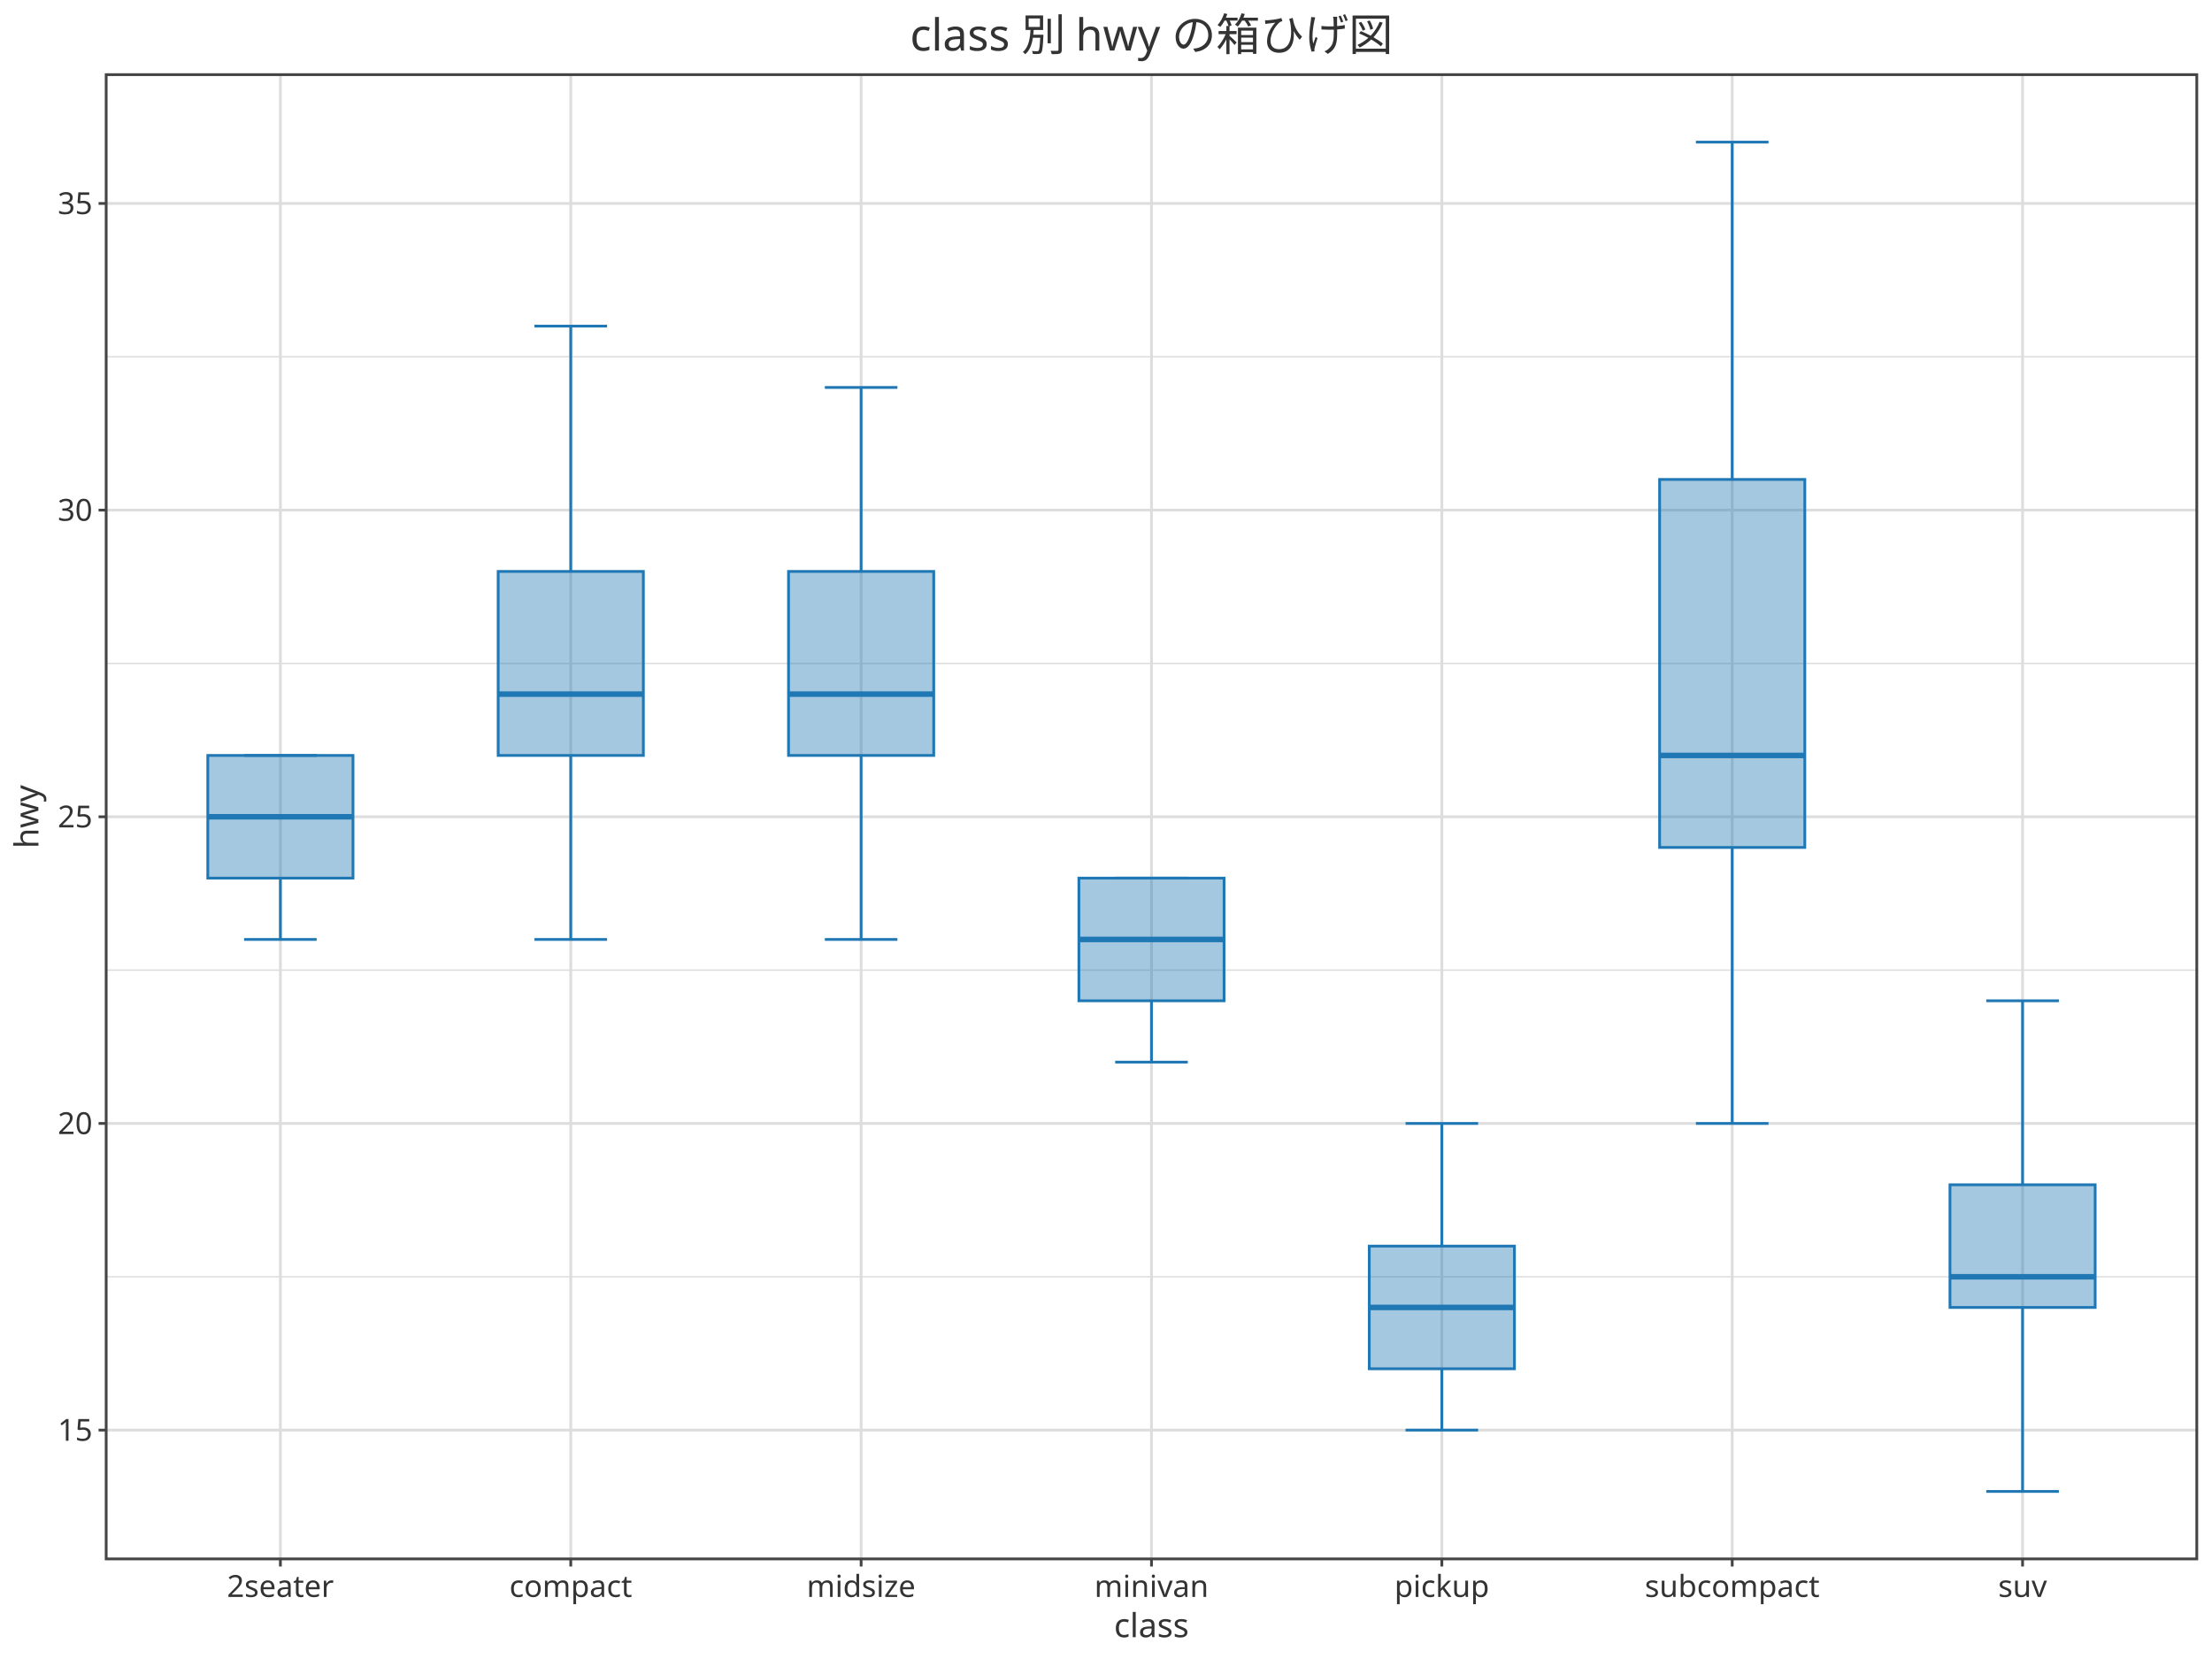
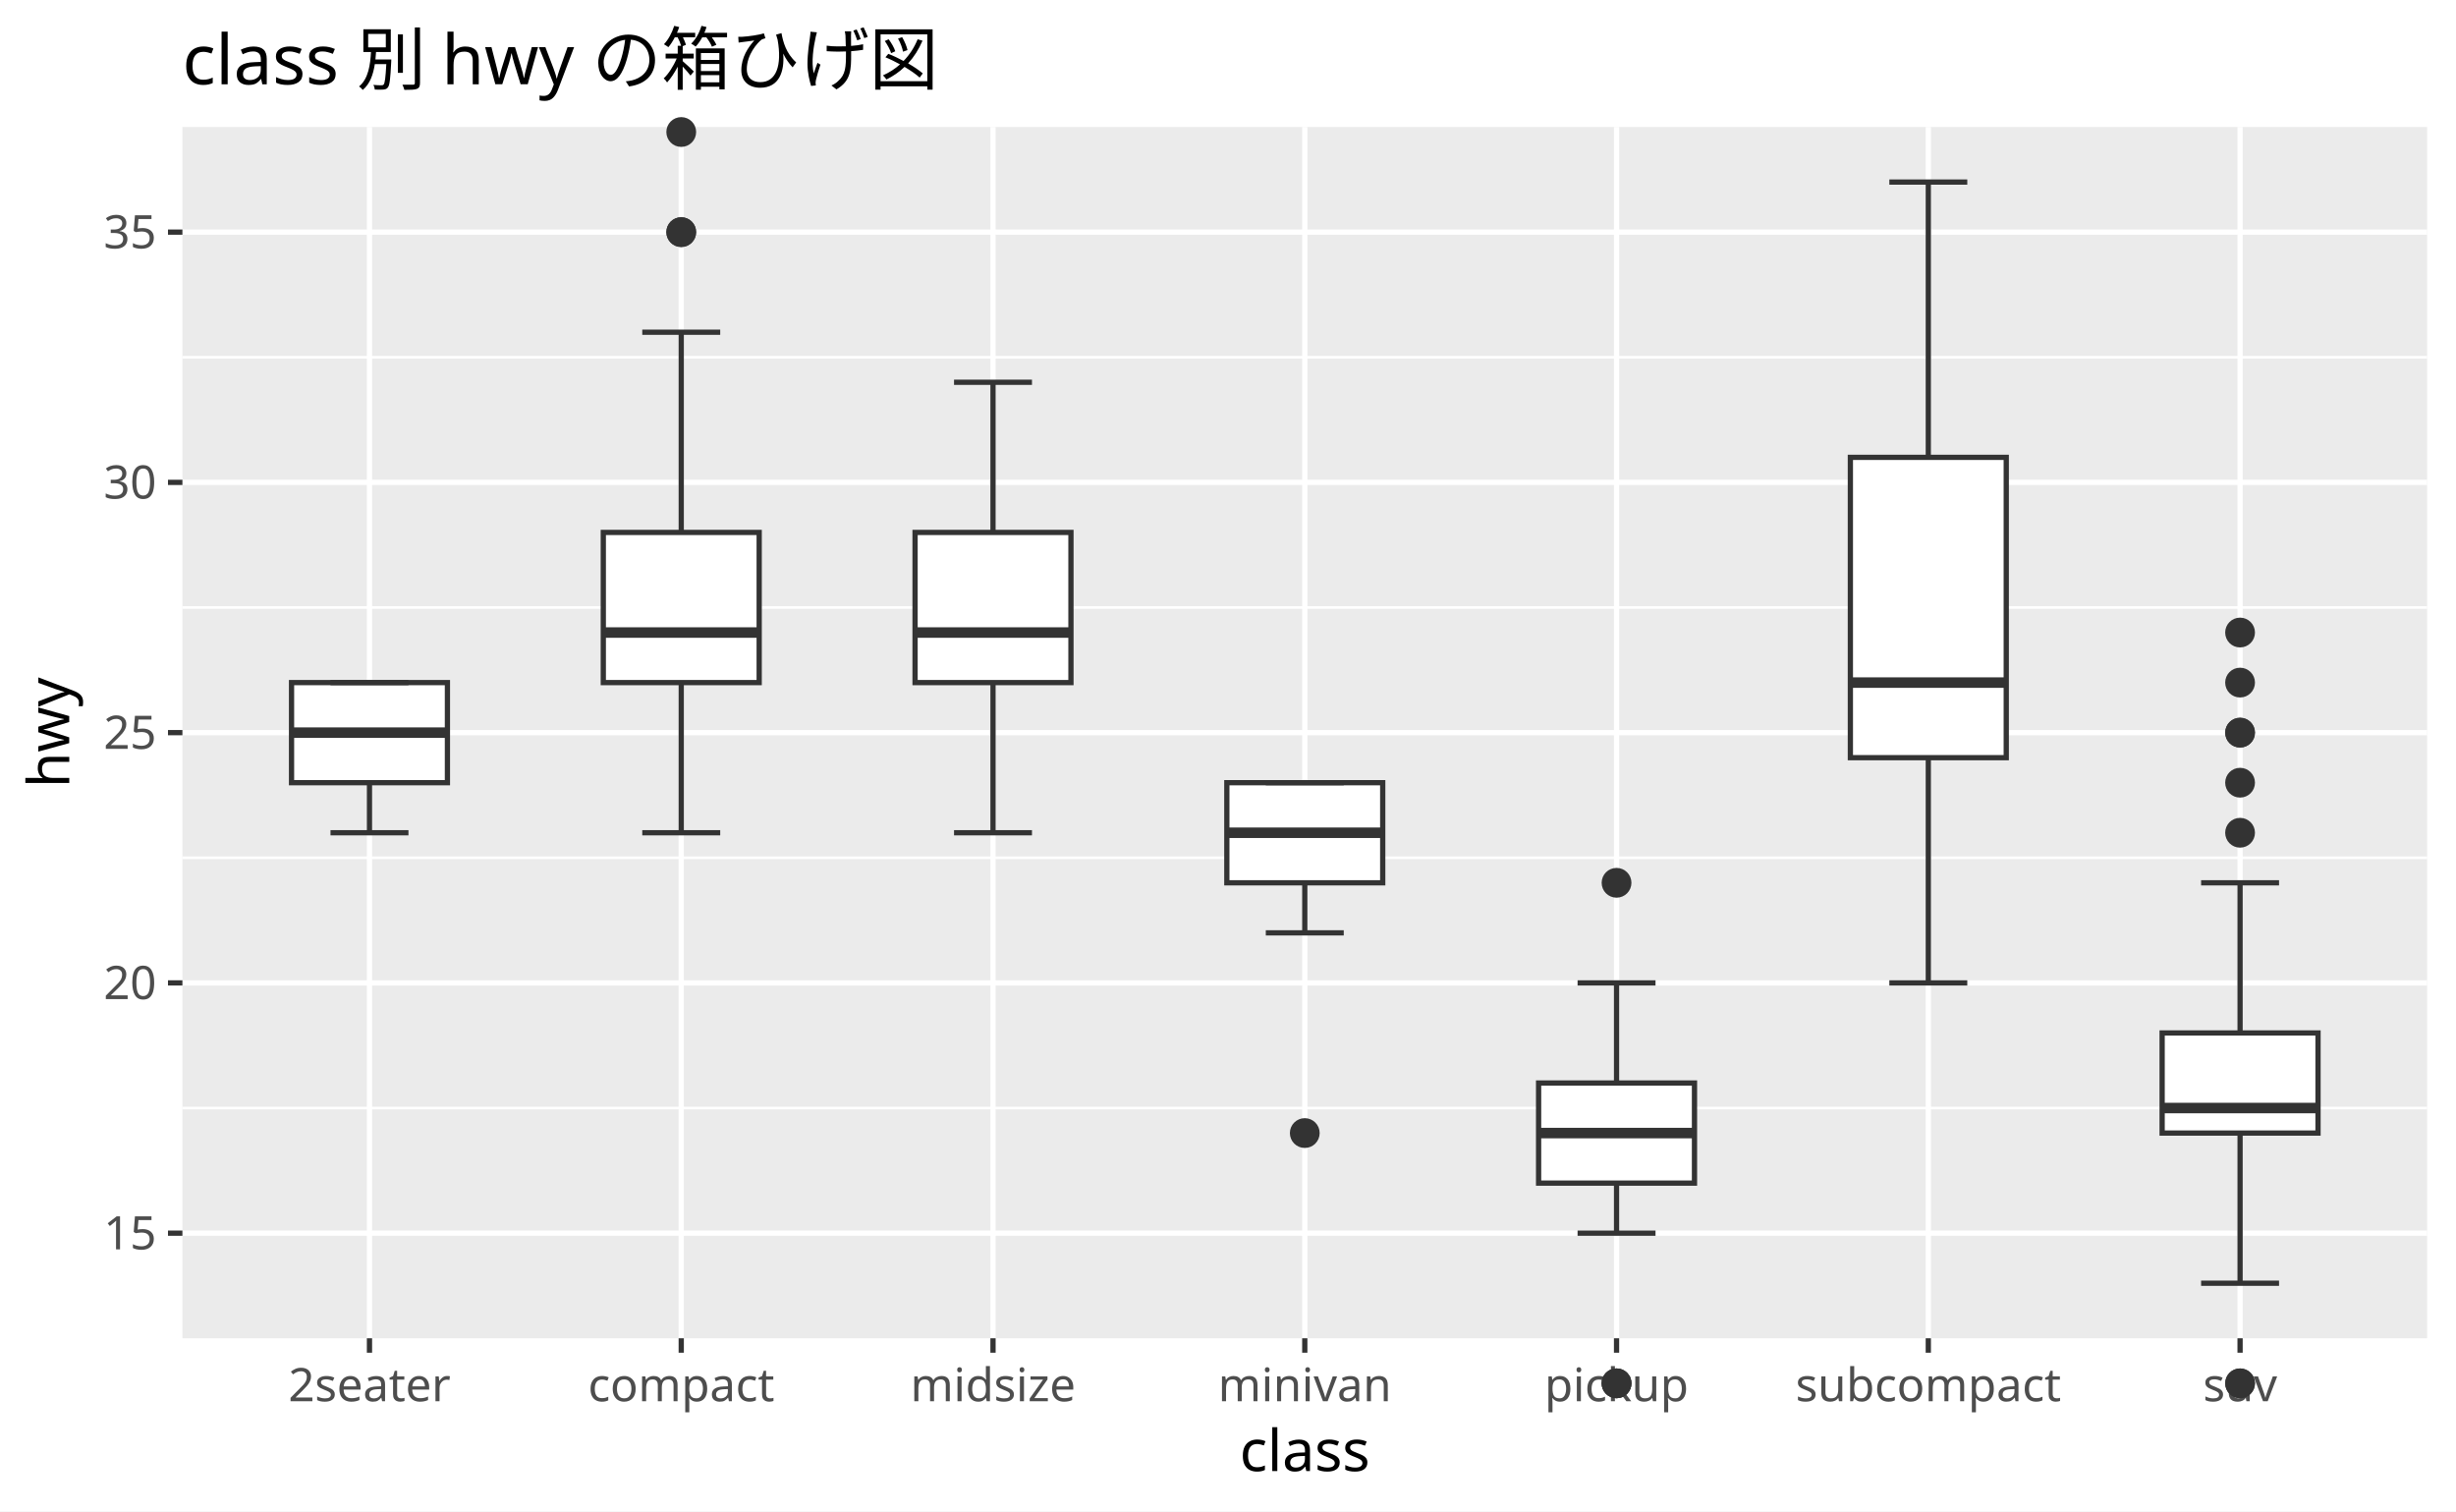
- <svg xmlns="http://www.w3.org/2000/svg" width="800" height="600" viewBox="0 0 800 600">
-   <rect x="0.0" y="0.0" width="800.0" height="600.0" fill="#ffffff" fill-opacity="1.0" stroke="none" />
-   <line x1="101.408" y1="27.0" x2="101.408" y2="563.8" stroke="#dddddd" stroke-width="1.0" />
-   <line x1="206.422" y1="27.0" x2="206.422" y2="563.8" stroke="#dddddd" stroke-width="1.0" />
-   <line x1="311.436" y1="27.0" x2="311.436" y2="563.8" stroke="#dddddd" stroke-width="1.0" />
-   <line x1="416.45" y1="27.0" x2="416.45" y2="563.8" stroke="#dddddd" stroke-width="1.0" />
-   <line x1="521.464" y1="27.0" x2="521.464" y2="563.8" stroke="#dddddd" stroke-width="1.0" />
-   <line x1="626.478" y1="27.0" x2="626.478" y2="563.8" stroke="#dddddd" stroke-width="1.0" />
-   <line x1="731.492" y1="27.0" x2="731.492" y2="563.8" stroke="#dddddd" stroke-width="1.0" />
-   <line x1="38.4" y1="461.764" x2="794.5" y2="461.764" stroke="#dddddd" stroke-width="0.5" />
-   <line x1="38.4" y1="350.855" x2="794.5" y2="350.855" stroke="#dddddd" stroke-width="0.5" />
-   <line x1="38.4" y1="239.945" x2="794.5" y2="239.945" stroke="#dddddd" stroke-width="0.5" />
-   <line x1="38.4" y1="129.036" x2="794.5" y2="129.036" stroke="#dddddd" stroke-width="0.5" />
-   <line x1="38.4" y1="517.218" x2="794.5" y2="517.218" stroke="#dddddd" stroke-width="1.0" />
-   <line x1="38.4" y1="406.309" x2="794.5" y2="406.309" stroke="#dddddd" stroke-width="1.0" />
-   <line x1="38.4" y1="295.4" x2="794.5" y2="295.4" stroke="#dddddd" stroke-width="1.0" />
-   <line x1="38.4" y1="184.491" x2="794.5" y2="184.491" stroke="#dddddd" stroke-width="1.0" />
-   <line x1="38.4" y1="73.582" x2="794.5" y2="73.582" stroke="#dddddd" stroke-width="1.0" />
-   <rect x="38.4" y="27.0" width="756.1" height="536.8" fill="#ffffff" fill-opacity="0.0" stroke="#444444" stroke-width="1.0" />
-   <line x1="101.408" y1="563.8" x2="101.408" y2="566.55" stroke="#444444" stroke-width="1.0" />
-   <text x="101.408" y="577.55" fill="#333333" font-size="11.0" font-family="sans-serif" text-anchor="middle">2seater</text>
-   <line x1="206.422" y1="563.8" x2="206.422" y2="566.55" stroke="#444444" stroke-width="1.0" />
-   <text x="206.422" y="577.55" fill="#333333" font-size="11.0" font-family="sans-serif" text-anchor="middle">compact</text>
-   <line x1="311.436" y1="563.8" x2="311.436" y2="566.55" stroke="#444444" stroke-width="1.0" />
-   <text x="311.436" y="577.55" fill="#333333" font-size="11.0" font-family="sans-serif" text-anchor="middle">midsize</text>
-   <line x1="416.45" y1="563.8" x2="416.45" y2="566.55" stroke="#444444" stroke-width="1.0" />
-   <text x="416.45" y="577.55" fill="#333333" font-size="11.0" font-family="sans-serif" text-anchor="middle">minivan</text>
-   <line x1="521.464" y1="563.8" x2="521.464" y2="566.55" stroke="#444444" stroke-width="1.0" />
-   <text x="521.464" y="577.55" fill="#333333" font-size="11.0" font-family="sans-serif" text-anchor="middle">pickup</text>
-   <line x1="626.478" y1="563.8" x2="626.478" y2="566.55" stroke="#444444" stroke-width="1.0" />
-   <text x="626.478" y="577.55" fill="#333333" font-size="11.0" font-family="sans-serif" text-anchor="middle">subcompact</text>
-   <line x1="731.492" y1="563.8" x2="731.492" y2="566.55" stroke="#444444" stroke-width="1.0" />
-   <text x="731.492" y="577.55" fill="#333333" font-size="11.0" font-family="sans-serif" text-anchor="middle">suv</text>
-   <line x1="38.4" y1="517.218" x2="35.65" y2="517.218" stroke="#444444" stroke-width="1.0" />
-   <text x="33.45" y="521.068" fill="#333333" font-size="11.0" font-family="sans-serif" text-anchor="end">15</text>
-   <line x1="38.4" y1="406.309" x2="35.65" y2="406.309" stroke="#444444" stroke-width="1.0" />
-   <text x="33.45" y="410.159" fill="#333333" font-size="11.0" font-family="sans-serif" text-anchor="end">20</text>
-   <line x1="38.4" y1="295.4" x2="35.65" y2="295.4" stroke="#444444" stroke-width="1.0" />
-   <text x="33.45" y="299.25" fill="#333333" font-size="11.0" font-family="sans-serif" text-anchor="end">25</text>
-   <line x1="38.4" y1="184.491" x2="35.65" y2="184.491" stroke="#444444" stroke-width="1.0" />
-   <text x="33.45" y="188.341" fill="#333333" font-size="11.0" font-family="sans-serif" text-anchor="end">30</text>
-   <line x1="38.4" y1="73.582" x2="35.65" y2="73.582" stroke="#444444" stroke-width="1.0" />
-   <text x="33.45" y="77.432" fill="#333333" font-size="11.0" font-family="sans-serif" text-anchor="end">35</text>
-   <text x="416.45" y="18.3" fill="#333333" font-size="16.0" font-family="sans-serif" text-anchor="middle">class 別 hwy の箱ひげ図</text>
-   <text x="416.45" y="592.1" fill="#333333" font-size="12.0" font-family="sans-serif" text-anchor="middle">class</text>
-   <text x="13.9" y="295.4" fill="#333333" font-size="12.0" font-family="sans-serif" text-anchor="middle" transform="rotate(-90.0 13.9 295.4)">hwy</text>
-   <rect x="75.155" y="273.218" width="52.507" height="44.364" fill="#1f77b4" fill-opacity="0.4" stroke="#1f77b4" stroke-width="1.0" />
-   <line x1="75.155" y1="295.4" x2="127.662" y2="295.4" stroke="#1f77b4" stroke-width="2.0" />
-   <line x1="101.408" y1="317.582" x2="101.408" y2="339.764" stroke="#1f77b4" stroke-width="1.0" />
-   <line x1="101.408" y1="273.218" x2="101.408" y2="273.218" stroke="#1f77b4" stroke-width="1.0" />
-   <line x1="88.282" y1="339.764" x2="114.535" y2="339.764" stroke="#1f77b4" stroke-width="1.0" />
-   <line x1="88.282" y1="273.218" x2="114.535" y2="273.218" stroke="#1f77b4" stroke-width="1.0" />
-   <rect x="180.169" y="206.673" width="52.507" height="66.545" fill="#1f77b4" fill-opacity="0.4" stroke="#1f77b4" stroke-width="1.0" />
-   <line x1="180.169" y1="251.036" x2="232.676" y2="251.036" stroke="#1f77b4" stroke-width="2.0" />
-   <line x1="206.422" y1="273.218" x2="206.422" y2="339.764" stroke="#1f77b4" stroke-width="1.0" />
-   <line x1="206.422" y1="206.673" x2="206.422" y2="117.945" stroke="#1f77b4" stroke-width="1.0" />
-   <line x1="193.295" y1="339.764" x2="219.549" y2="339.764" stroke="#1f77b4" stroke-width="1.0" />
-   <line x1="193.295" y1="117.945" x2="219.549" y2="117.945" stroke="#1f77b4" stroke-width="1.0" />
-   <rect x="285.183" y="206.673" width="52.507" height="66.545" fill="#1f77b4" fill-opacity="0.4" stroke="#1f77b4" stroke-width="1.0" />
-   <line x1="285.183" y1="251.036" x2="337.69" y2="251.036" stroke="#1f77b4" stroke-width="2.0" />
-   <line x1="311.436" y1="273.218" x2="311.436" y2="339.764" stroke="#1f77b4" stroke-width="1.0" />
-   <line x1="311.436" y1="206.673" x2="311.436" y2="140.127" stroke="#1f77b4" stroke-width="1.0" />
-   <line x1="298.309" y1="339.764" x2="324.563" y2="339.764" stroke="#1f77b4" stroke-width="1.0" />
-   <line x1="298.309" y1="140.127" x2="324.563" y2="140.127" stroke="#1f77b4" stroke-width="1.0" />
-   <rect x="390.197" y="317.582" width="52.507" height="44.364" fill="#1f77b4" fill-opacity="0.4" stroke="#1f77b4" stroke-width="1.0" />
-   <line x1="390.197" y1="339.764" x2="442.703" y2="339.764" stroke="#1f77b4" stroke-width="2.0" />
-   <line x1="416.45" y1="361.945" x2="416.45" y2="384.127" stroke="#1f77b4" stroke-width="1.0" />
-   <line x1="416.45" y1="317.582" x2="416.45" y2="317.582" stroke="#1f77b4" stroke-width="1.0" />
-   <line x1="403.323" y1="384.127" x2="429.577" y2="384.127" stroke="#1f77b4" stroke-width="1.0" />
-   <line x1="403.323" y1="317.582" x2="429.577" y2="317.582" stroke="#1f77b4" stroke-width="1.0" />
-   <rect x="495.21" y="450.673" width="52.507" height="44.364" fill="#1f77b4" fill-opacity="0.4" stroke="#1f77b4" stroke-width="1.0" />
-   <line x1="495.21" y1="472.855" x2="547.717" y2="472.855" stroke="#1f77b4" stroke-width="2.0" />
-   <line x1="521.464" y1="495.036" x2="521.464" y2="517.218" stroke="#1f77b4" stroke-width="1.0" />
-   <line x1="521.464" y1="450.673" x2="521.464" y2="406.309" stroke="#1f77b4" stroke-width="1.0" />
-   <line x1="508.337" y1="517.218" x2="534.591" y2="517.218" stroke="#1f77b4" stroke-width="1.0" />
-   <line x1="508.337" y1="406.309" x2="534.591" y2="406.309" stroke="#1f77b4" stroke-width="1.0" />
-   <rect x="600.224" y="173.4" width="52.507" height="133.091" fill="#1f77b4" fill-opacity="0.4" stroke="#1f77b4" stroke-width="1.0" />
-   <line x1="600.224" y1="273.218" x2="652.731" y2="273.218" stroke="#1f77b4" stroke-width="2.0" />
-   <line x1="626.478" y1="306.491" x2="626.478" y2="406.309" stroke="#1f77b4" stroke-width="1.0" />
-   <line x1="626.478" y1="173.4" x2="626.478" y2="51.4" stroke="#1f77b4" stroke-width="1.0" />
-   <line x1="613.351" y1="406.309" x2="639.605" y2="406.309" stroke="#1f77b4" stroke-width="1.0" />
-   <line x1="613.351" y1="51.4" x2="639.605" y2="51.4" stroke="#1f77b4" stroke-width="1.0" />
-   <rect x="705.238" y="428.491" width="52.507" height="44.364" fill="#1f77b4" fill-opacity="0.4" stroke="#1f77b4" stroke-width="1.0" />
-   <line x1="705.238" y1="461.764" x2="757.745" y2="461.764" stroke="#1f77b4" stroke-width="2.0" />
-   <line x1="731.492" y1="472.855" x2="731.492" y2="539.4" stroke="#1f77b4" stroke-width="1.0" />
-   <line x1="731.492" y1="428.491" x2="731.492" y2="361.945" stroke="#1f77b4" stroke-width="1.0" />
-   <line x1="718.365" y1="539.4" x2="744.618" y2="539.4" stroke="#1f77b4" stroke-width="1.0" />
-   <line x1="718.365" y1="361.945" x2="744.618" y2="361.945" stroke="#1f77b4" stroke-width="1.0" />
+ <svg xmlns="http://www.w3.org/2000/svg" width="624" height="384" viewBox="0 0 624 384">
+   <rect x="0.0" y="0.0" width="624.0" height="384.0" fill="#ffffff" fill-opacity="1.0" stroke="none" />
+   <rect x="46.347" y="32.267" width="570.32" height="307.733" fill="#ebebeb" fill-opacity="1.0" stroke="none" />
+   <line x1="93.873" y1="32.267" x2="93.873" y2="340.0" stroke="#ffffff" stroke-width="1.333" />
+   <line x1="173.084" y1="32.267" x2="173.084" y2="340.0" stroke="#ffffff" stroke-width="1.333" />
+   <line x1="252.296" y1="32.267" x2="252.296" y2="340.0" stroke="#ffffff" stroke-width="1.333" />
+   <line x1="331.507" y1="32.267" x2="331.507" y2="340.0" stroke="#ffffff" stroke-width="1.333" />
+   <line x1="410.718" y1="32.267" x2="410.718" y2="340.0" stroke="#ffffff" stroke-width="1.333" />
+   <line x1="489.929" y1="32.267" x2="489.929" y2="340.0" stroke="#ffffff" stroke-width="1.333" />
+   <line x1="569.14" y1="32.267" x2="569.14" y2="340.0" stroke="#ffffff" stroke-width="1.333" />
+   <line x1="46.347" y1="281.505" x2="616.667" y2="281.505" stroke="#ffffff" stroke-width="0.667" />
+   <line x1="46.347" y1="217.924" x2="616.667" y2="217.924" stroke="#ffffff" stroke-width="0.667" />
+   <line x1="46.347" y1="154.343" x2="616.667" y2="154.343" stroke="#ffffff" stroke-width="0.667" />
+   <line x1="46.347" y1="90.761" x2="616.667" y2="90.761" stroke="#ffffff" stroke-width="0.667" />
+   <line x1="46.347" y1="313.296" x2="616.667" y2="313.296" stroke="#ffffff" stroke-width="1.333" />
+   <line x1="46.347" y1="249.715" x2="616.667" y2="249.715" stroke="#ffffff" stroke-width="1.333" />
+   <line x1="46.347" y1="186.133" x2="616.667" y2="186.133" stroke="#ffffff" stroke-width="1.333" />
+   <line x1="46.347" y1="122.552" x2="616.667" y2="122.552" stroke="#ffffff" stroke-width="1.333" />
+   <line x1="46.347" y1="58.971" x2="616.667" y2="58.971" stroke="#ffffff" stroke-width="1.333" />
+   <line x1="93.873" y1="340.0" x2="93.873" y2="343.667" stroke="#333333" stroke-width="1.333" />
+   <text x="93.873" y="355.987" fill="#4d4d4d" font-size="11.733" font-family="sans-serif" text-anchor="middle">2seater</text>
+   <line x1="173.084" y1="340.0" x2="173.084" y2="343.667" stroke="#333333" stroke-width="1.333" />
+   <text x="173.084" y="355.987" fill="#4d4d4d" font-size="11.733" font-family="sans-serif" text-anchor="middle">compact</text>
+   <line x1="252.296" y1="340.0" x2="252.296" y2="343.667" stroke="#333333" stroke-width="1.333" />
+   <text x="252.296" y="355.987" fill="#4d4d4d" font-size="11.733" font-family="sans-serif" text-anchor="middle">midsize</text>
+   <line x1="331.507" y1="340.0" x2="331.507" y2="343.667" stroke="#333333" stroke-width="1.333" />
+   <text x="331.507" y="355.987" fill="#4d4d4d" font-size="11.733" font-family="sans-serif" text-anchor="middle">minivan</text>
+   <line x1="410.718" y1="340.0" x2="410.718" y2="343.667" stroke="#333333" stroke-width="1.333" />
+   <text x="410.718" y="355.987" fill="#4d4d4d" font-size="11.733" font-family="sans-serif" text-anchor="middle">pickup</text>
+   <line x1="489.929" y1="340.0" x2="489.929" y2="343.667" stroke="#333333" stroke-width="1.333" />
+   <text x="489.929" y="355.987" fill="#4d4d4d" font-size="11.733" font-family="sans-serif" text-anchor="middle">subcompact</text>
+   <line x1="569.14" y1="340.0" x2="569.14" y2="343.667" stroke="#333333" stroke-width="1.333" />
+   <text x="569.14" y="355.987" fill="#4d4d4d" font-size="11.733" font-family="sans-serif" text-anchor="middle">suv</text>
+   <line x1="46.347" y1="313.296" x2="42.68" y2="313.296" stroke="#333333" stroke-width="1.333" />
+   <text x="39.747" y="317.403" fill="#4d4d4d" font-size="11.733" font-family="sans-serif" text-anchor="end">15</text>
+   <line x1="46.347" y1="249.715" x2="42.68" y2="249.715" stroke="#333333" stroke-width="1.333" />
+   <text x="39.747" y="253.821" fill="#4d4d4d" font-size="11.733" font-family="sans-serif" text-anchor="end">20</text>
+   <line x1="46.347" y1="186.133" x2="42.68" y2="186.133" stroke="#333333" stroke-width="1.333" />
+   <text x="39.747" y="190.24" fill="#4d4d4d" font-size="11.733" font-family="sans-serif" text-anchor="end">25</text>
+   <line x1="46.347" y1="122.552" x2="42.68" y2="122.552" stroke="#333333" stroke-width="1.333" />
+   <text x="39.747" y="126.659" fill="#4d4d4d" font-size="11.733" font-family="sans-serif" text-anchor="end">30</text>
+   <line x1="46.347" y1="58.971" x2="42.68" y2="58.971" stroke="#333333" stroke-width="1.333" />
+   <text x="39.747" y="63.077" fill="#4d4d4d" font-size="11.733" font-family="sans-serif" text-anchor="end">35</text>
+   <text x="46.347" y="21.413" fill="#000000" font-size="17.6" font-family="sans-serif" text-anchor="start">class 別 hwy の箱ひげ図</text>
+   <text x="331.507" y="373.733" fill="#000000" font-size="14.667" font-family="sans-serif" text-anchor="middle">class</text>
+   <text x="17.6" y="186.133" fill="#000000" font-size="14.667" font-family="sans-serif" text-anchor="middle" transform="rotate(-90.0 17.6 186.1333)">hwy</text>
+   <rect x="74.071" y="173.417" width="39.606" height="25.433" fill="#ffffff" fill-opacity="1.0" stroke="#333333" stroke-width="1.333" />
+   <line x1="74.071" y1="186.133" x2="113.676" y2="186.133" stroke="#333333" stroke-width="2.667" />
+   <line x1="93.873" y1="198.85" x2="93.873" y2="211.566" stroke="#333333" stroke-width="1.333" />
+   <line x1="93.873" y1="173.417" x2="93.873" y2="173.417" stroke="#333333" stroke-width="1.333" />
+   <line x1="83.972" y1="211.566" x2="103.775" y2="211.566" stroke="#333333" stroke-width="1.333" />
+   <line x1="83.972" y1="173.417" x2="103.775" y2="173.417" stroke="#333333" stroke-width="1.333" />
+   <rect x="153.282" y="135.268" width="39.606" height="38.149" fill="#ffffff" fill-opacity="1.0" stroke="#333333" stroke-width="1.333" />
+   <line x1="153.282" y1="160.701" x2="192.887" y2="160.701" stroke="#333333" stroke-width="2.667" />
+   <line x1="173.084" y1="173.417" x2="173.084" y2="211.566" stroke="#333333" stroke-width="1.333" />
+   <line x1="173.084" y1="135.268" x2="173.084" y2="84.403" stroke="#333333" stroke-width="1.333" />
+   <line x1="163.183" y1="211.566" x2="182.986" y2="211.566" stroke="#333333" stroke-width="1.333" />
+   <line x1="163.183" y1="84.403" x2="182.986" y2="84.403" stroke="#333333" stroke-width="1.333" />
+   <circle cx="173.084" cy="58.971" r="3.118" fill="#333333" fill-opacity="1.0" stroke="#333333" stroke-width="1.333" />
+   <circle cx="173.084" cy="58.971" r="3.118" fill="#333333" fill-opacity="1.0" stroke="#333333" stroke-width="1.333" />
+   <circle cx="173.084" cy="33.538" r="3.118" fill="#333333" fill-opacity="1.0" stroke="#333333" stroke-width="1.333" />
+   <circle cx="173.084" cy="-55.475" r="3.118" fill="#333333" fill-opacity="1.0" stroke="#333333" stroke-width="1.333" />
+   <rect x="232.493" y="135.268" width="39.606" height="38.149" fill="#ffffff" fill-opacity="1.0" stroke="#333333" stroke-width="1.333" />
+   <line x1="232.493" y1="160.701" x2="272.098" y2="160.701" stroke="#333333" stroke-width="2.667" />
+   <line x1="252.296" y1="173.417" x2="252.296" y2="211.566" stroke="#333333" stroke-width="1.333" />
+   <line x1="252.296" y1="135.268" x2="252.296" y2="97.12" stroke="#333333" stroke-width="1.333" />
+   <line x1="242.394" y1="211.566" x2="262.197" y2="211.566" stroke="#333333" stroke-width="1.333" />
+   <line x1="242.394" y1="97.12" x2="262.197" y2="97.12" stroke="#333333" stroke-width="1.333" />
+   <rect x="311.704" y="198.85" width="39.606" height="25.433" fill="#ffffff" fill-opacity="1.0" stroke="#333333" stroke-width="1.333" />
+   <line x1="311.704" y1="211.566" x2="351.309" y2="211.566" stroke="#333333" stroke-width="2.667" />
+   <line x1="331.507" y1="224.282" x2="331.507" y2="236.998" stroke="#333333" stroke-width="1.333" />
+   <line x1="331.507" y1="198.85" x2="331.507" y2="198.85" stroke="#333333" stroke-width="1.333" />
+   <line x1="321.605" y1="236.998" x2="341.408" y2="236.998" stroke="#333333" stroke-width="1.333" />
+   <line x1="321.605" y1="198.85" x2="341.408" y2="198.85" stroke="#333333" stroke-width="1.333" />
+   <circle cx="331.507" cy="287.863" r="3.118" fill="#333333" fill-opacity="1.0" stroke="#333333" stroke-width="1.333" />
+   <rect x="390.915" y="275.147" width="39.606" height="25.433" fill="#ffffff" fill-opacity="1.0" stroke="#333333" stroke-width="1.333" />
+   <line x1="390.915" y1="287.863" x2="430.521" y2="287.863" stroke="#333333" stroke-width="2.667" />
+   <line x1="410.718" y1="300.58" x2="410.718" y2="313.296" stroke="#333333" stroke-width="1.333" />
+   <line x1="410.718" y1="275.147" x2="410.718" y2="249.715" stroke="#333333" stroke-width="1.333" />
+   <line x1="400.816" y1="313.296" x2="420.619" y2="313.296" stroke="#333333" stroke-width="1.333" />
+   <line x1="400.816" y1="249.715" x2="420.619" y2="249.715" stroke="#333333" stroke-width="1.333" />
+   <circle cx="410.718" cy="351.445" r="3.118" fill="#333333" fill-opacity="1.0" stroke="#333333" stroke-width="1.333" />
+   <circle cx="410.718" cy="351.445" r="3.118" fill="#333333" fill-opacity="1.0" stroke="#333333" stroke-width="1.333" />
+   <circle cx="410.718" cy="351.445" r="3.118" fill="#333333" fill-opacity="1.0" stroke="#333333" stroke-width="1.333" />
+   <circle cx="410.718" cy="224.282" r="3.118" fill="#333333" fill-opacity="1.0" stroke="#333333" stroke-width="1.333" />
+   <rect x="470.126" y="116.194" width="39.606" height="76.298" fill="#ffffff" fill-opacity="1.0" stroke="#333333" stroke-width="1.333" />
+   <line x1="470.126" y1="173.417" x2="509.732" y2="173.417" stroke="#333333" stroke-width="2.667" />
+   <line x1="489.929" y1="192.491" x2="489.929" y2="249.715" stroke="#333333" stroke-width="1.333" />
+   <line x1="489.929" y1="116.194" x2="489.929" y2="46.255" stroke="#333333" stroke-width="1.333" />
+   <line x1="480.027" y1="249.715" x2="499.83" y2="249.715" stroke="#333333" stroke-width="1.333" />
+   <line x1="480.027" y1="46.255" x2="499.83" y2="46.255" stroke="#333333" stroke-width="1.333" />
+   <circle cx="489.929" cy="-17.327" r="3.118" fill="#333333" fill-opacity="1.0" stroke="#333333" stroke-width="1.333" />
+   <circle cx="489.929" cy="-55.475" r="3.118" fill="#333333" fill-opacity="1.0" stroke="#333333" stroke-width="1.333" />
+   <rect x="549.337" y="262.431" width="39.606" height="25.433" fill="#ffffff" fill-opacity="1.0" stroke="#333333" stroke-width="1.333" />
+   <line x1="549.337" y1="281.505" x2="588.943" y2="281.505" stroke="#333333" stroke-width="2.667" />
+   <line x1="569.14" y1="287.863" x2="569.14" y2="326.012" stroke="#333333" stroke-width="1.333" />
+   <line x1="569.14" y1="262.431" x2="569.14" y2="224.282" stroke="#333333" stroke-width="1.333" />
+   <line x1="559.239" y1="326.012" x2="579.041" y2="326.012" stroke="#333333" stroke-width="1.333" />
+   <line x1="559.239" y1="224.282" x2="579.041" y2="224.282" stroke="#333333" stroke-width="1.333" />
+   <circle cx="569.14" cy="351.445" r="3.118" fill="#333333" fill-opacity="1.0" stroke="#333333" stroke-width="1.333" />
+   <circle cx="569.14" cy="351.445" r="3.118" fill="#333333" fill-opacity="1.0" stroke="#333333" stroke-width="1.333" />
+   <circle cx="569.14" cy="211.566" r="3.118" fill="#333333" fill-opacity="1.0" stroke="#333333" stroke-width="1.333" />
+   <circle cx="569.14" cy="198.85" r="3.118" fill="#333333" fill-opacity="1.0" stroke="#333333" stroke-width="1.333" />
+   <circle cx="569.14" cy="186.133" r="3.118" fill="#333333" fill-opacity="1.0" stroke="#333333" stroke-width="1.333" />
+   <circle cx="569.14" cy="186.133" r="3.118" fill="#333333" fill-opacity="1.0" stroke="#333333" stroke-width="1.333" />
+   <circle cx="569.14" cy="173.417" r="3.118" fill="#333333" fill-opacity="1.0" stroke="#333333" stroke-width="1.333" />
+   <circle cx="569.14" cy="160.701" r="3.118" fill="#333333" fill-opacity="1.0" stroke="#333333" stroke-width="1.333" />
</svg>
